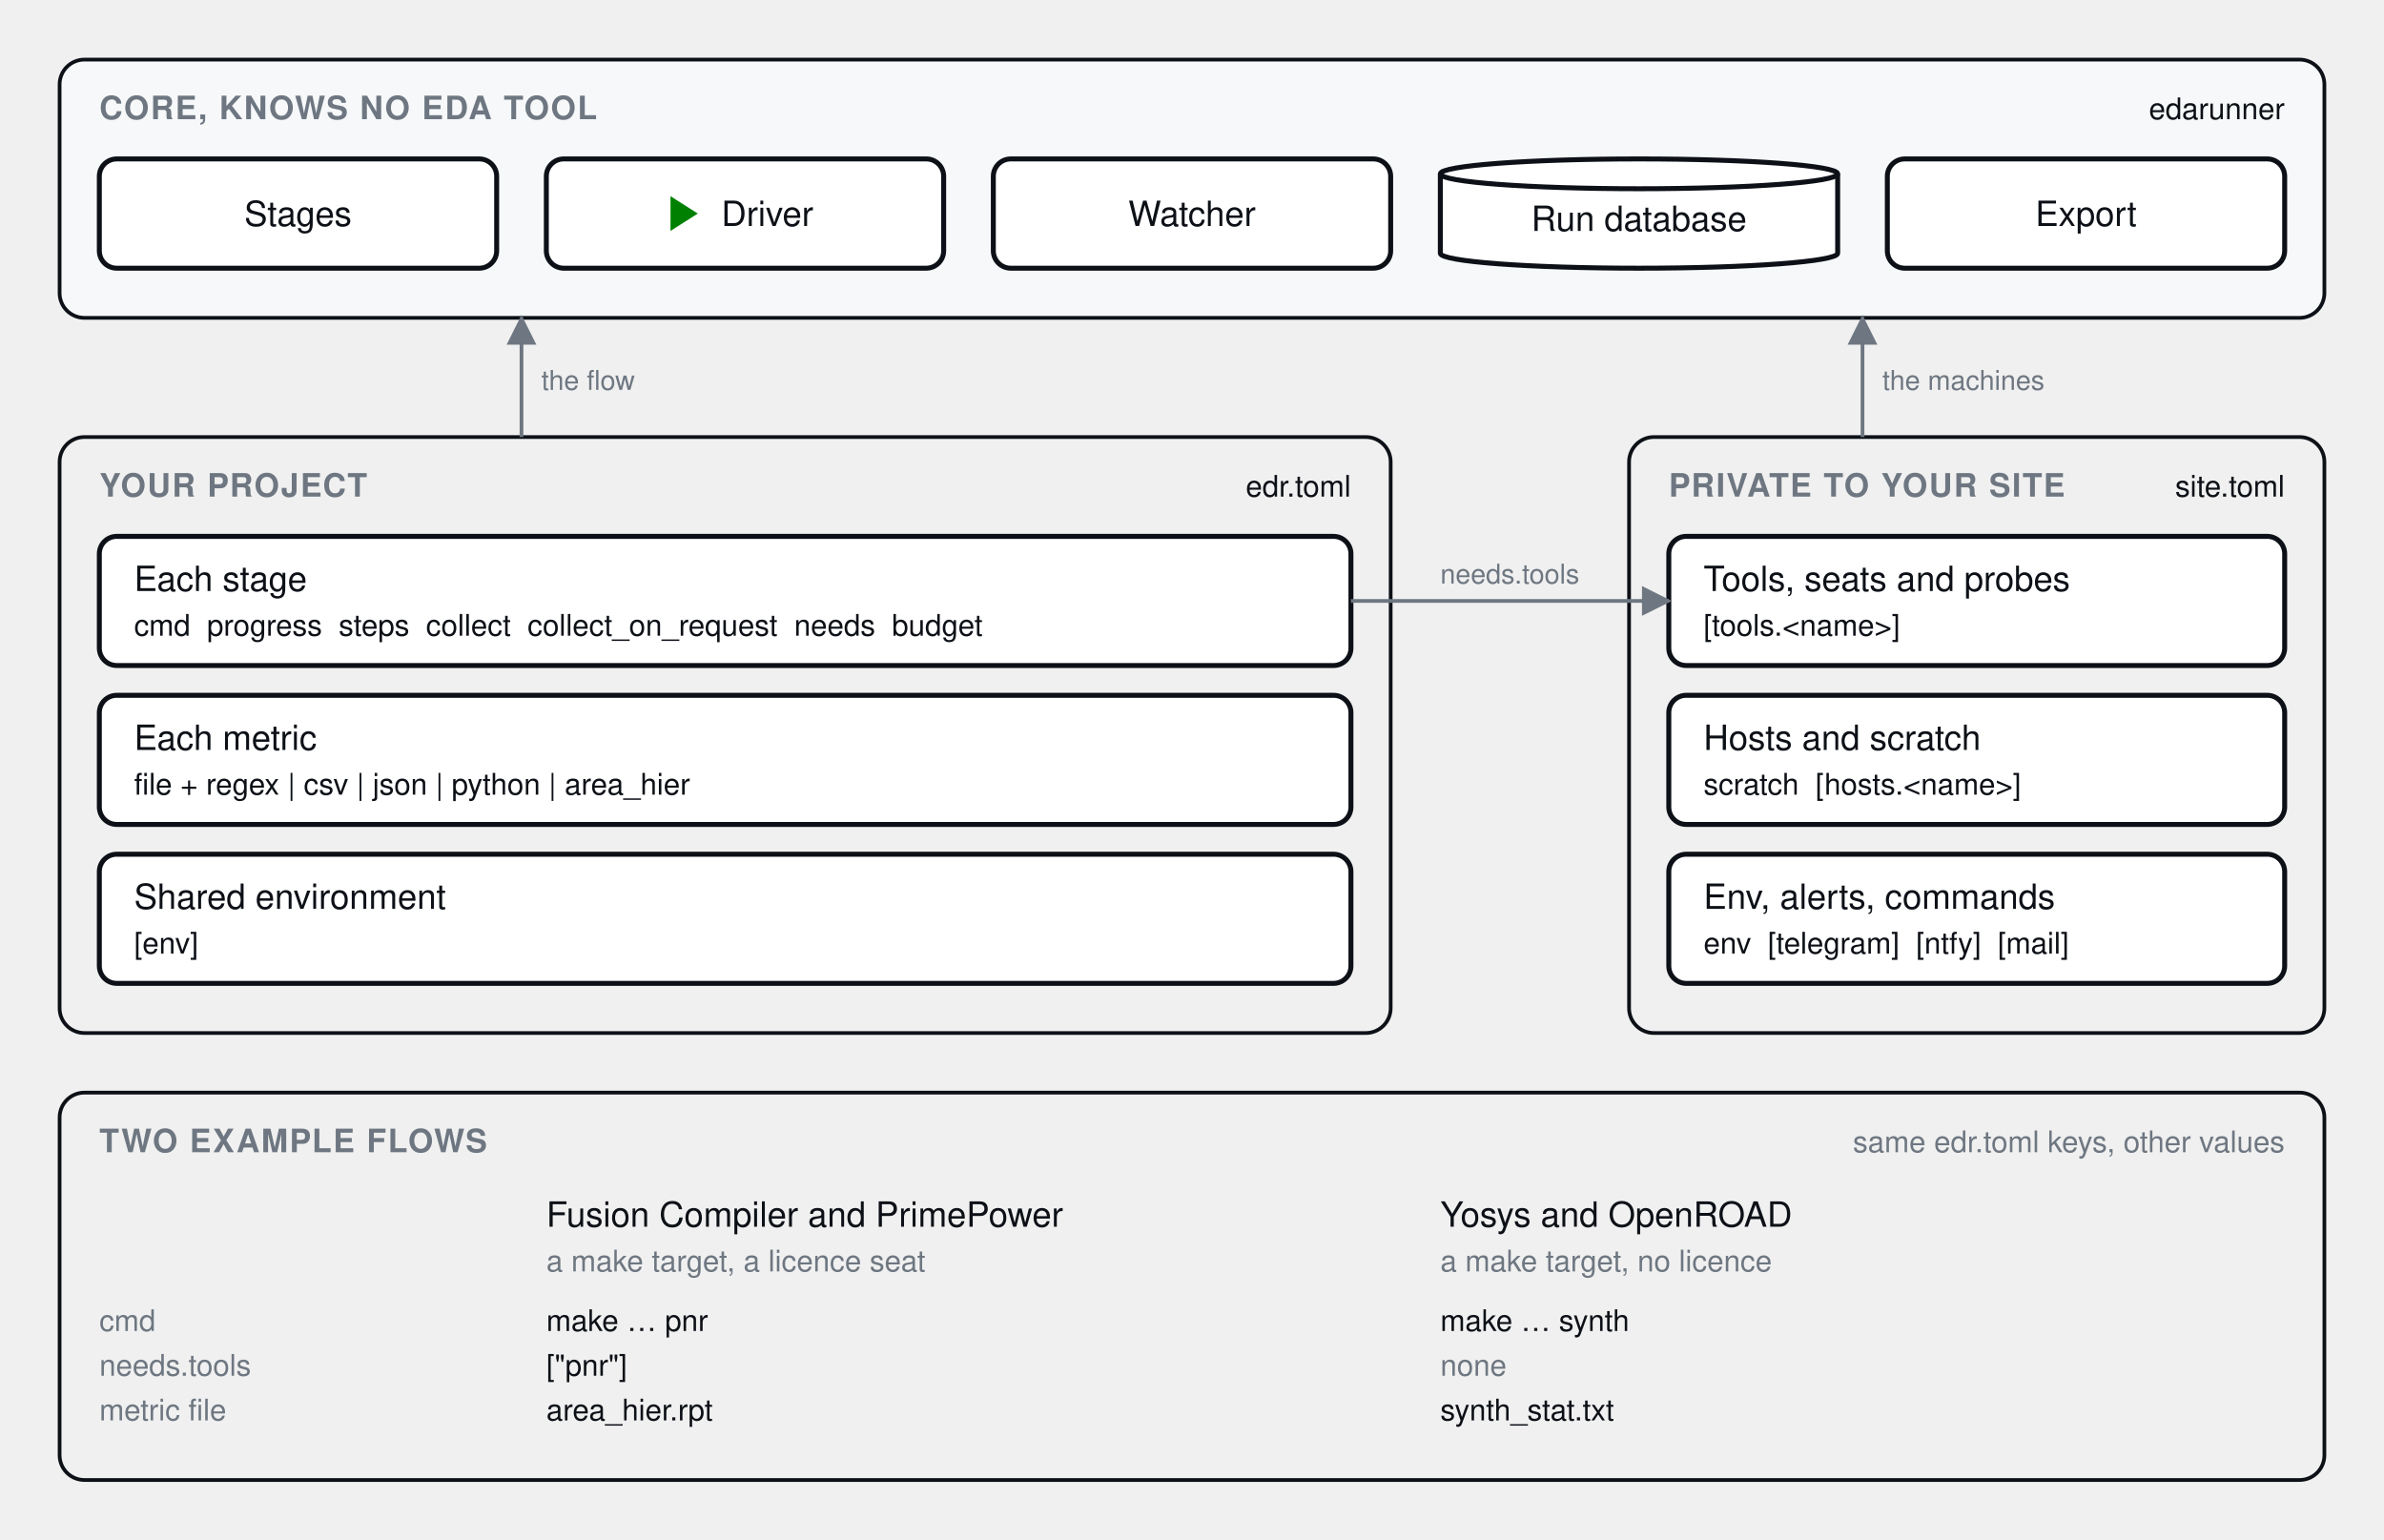
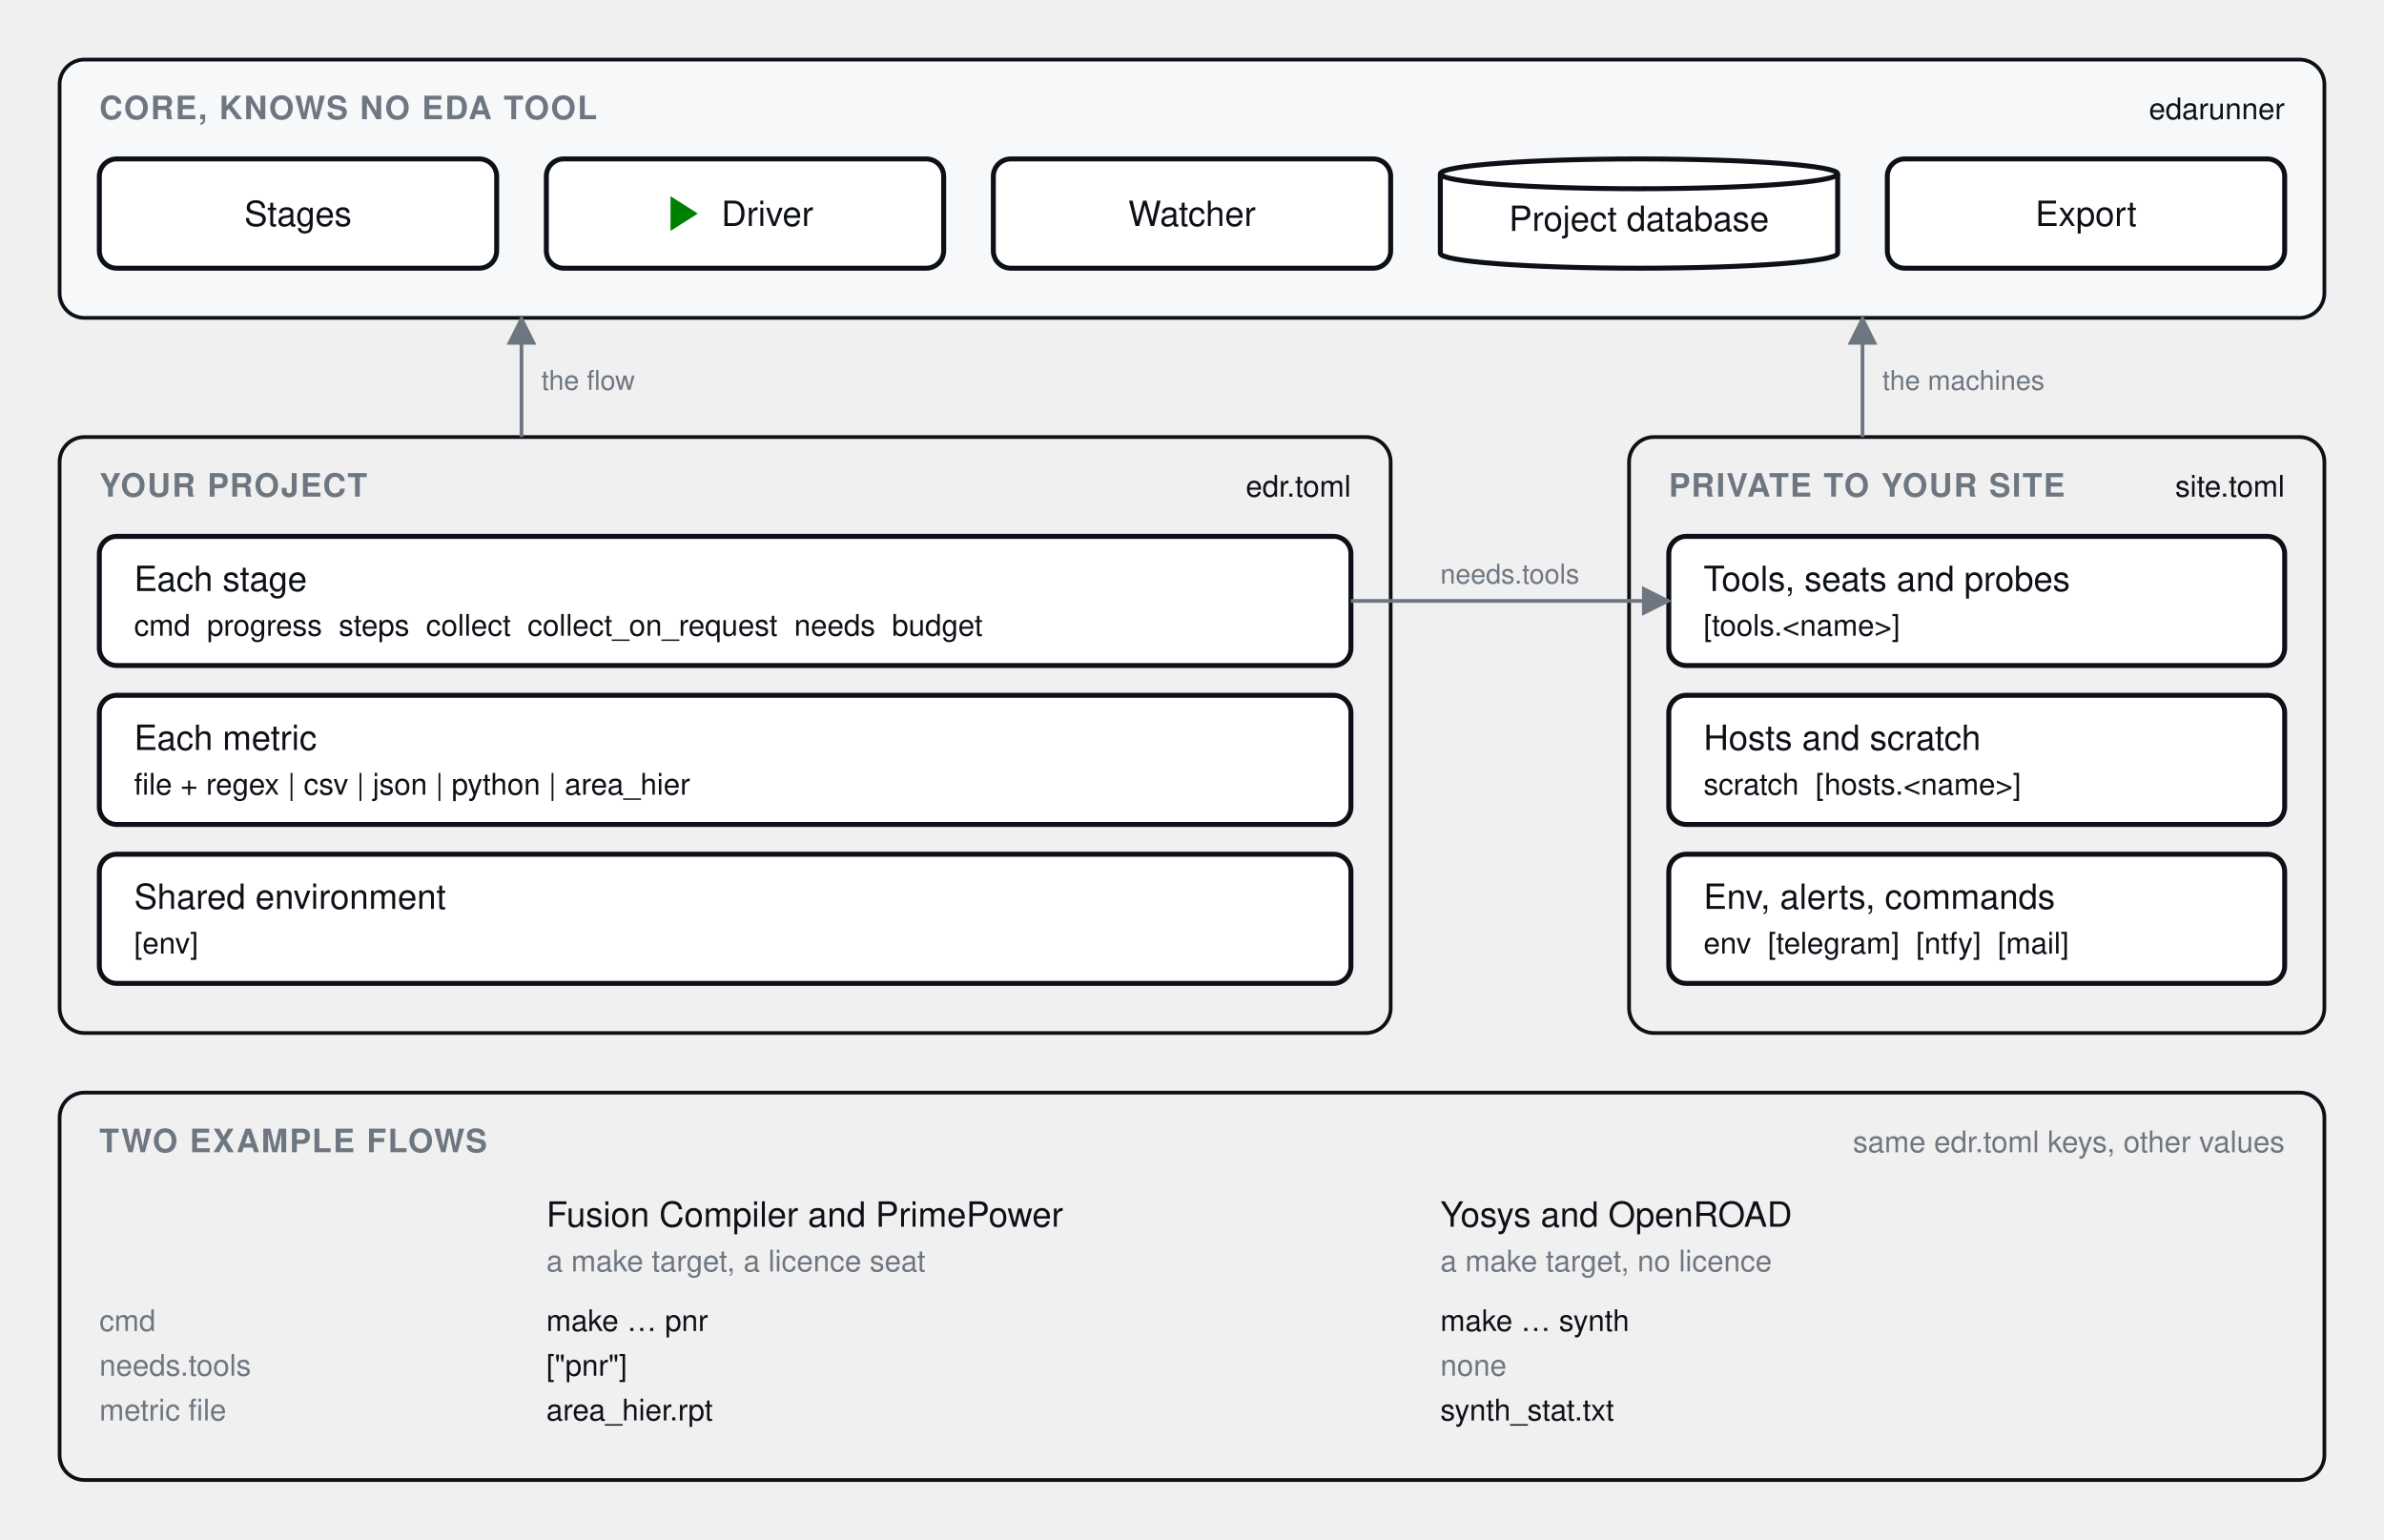
<svg xmlns="http://www.w3.org/2000/svg" width="960" height="620" viewBox="0 0 960 620" role="img" aria-label="How a flow plugs into edarunner: the core, the project edr.toml and the private site.toml">
  <style>
  .box { fill: #ffffff; stroke: #0d1117; stroke-width: 2; }
  .frame { fill: none; stroke: #0d1117; stroke-width: 1.5; }
  .frame-fill { fill: #f6f8fa; stroke: #0d1117; stroke-width: 1.5; }
  .run { fill: #008000; }
  .t { font-family: Helvetica, Arial, sans-serif; font-size: 14px; fill: #0d1117; }
  .s { font-family: Helvetica, Arial, sans-serif; font-size: 12px; fill: #6e7781; }
  .h { font-family: Helvetica, Arial, sans-serif; font-size: 13px; font-weight: 700; fill: #6e7781; letter-spacing: 0.6px; }
  .m { font-family: Helvetica, Arial, sans-serif; font-size: 12px; fill: #0d1117; }
  .m.key { fill: #6e7781; }
  .a { fill: none; stroke: #6e7781; stroke-width: 1.5; marker-end: url(#arrow); }
  .al { font-family: Helvetica, Arial, sans-serif; font-size: 11px; fill: #6e7781; }
  @media (prefers-color-scheme: dark) {
    .box { fill: #0d1117; }
    .frame-fill { fill: #161b22; }
    .t, .m { fill: #e6edf3; }
    .box, .frame, .frame-fill { stroke: #e6edf3; }
  }
</style>
  <defs>
    <marker id="arrow" viewBox="0 0 10 10" refX="9" refY="5" markerWidth="8" markerHeight="8" orient="auto-start-reverse">
      <path d="M0 0L10 5L0 10z" fill="#6e7781" />
    </marker>
  </defs>
  <rect class="frame-fill" x="24" y="24" width="912" height="104" rx="10" />
  <text class="h" x="40" y="48">CORE, KNOWS NO EDA TOOL</text>
  <text class="m" x="920" y="48" text-anchor="end">edarunner</text>
  <rect class="box" x="40" y="64" width="160" height="44" rx="7" />
  <text class="t" x="120" y="91" text-anchor="middle">Stages</text>
  <rect class="box" x="220" y="64" width="160" height="44" rx="7" />
  <text class="t" x="309" y="91" text-anchor="middle">Driver</text>
  <rect class="box" x="400" y="64" width="160" height="44" rx="7" />
  <text class="t" x="480" y="91" text-anchor="middle">Watcher</text>
  <path class="box" d="M580 70v32a80 6 0 0 0 160 0V70" />
  <ellipse class="box" cx="660" cy="70" rx="80" ry="6" />
-   <text class="t" x="660" y="93" text-anchor="middle">Run database</text>
+   <text class="t" x="660" y="93" text-anchor="middle">Project database</text>
  <rect class="box" x="760" y="64" width="160" height="44" rx="7" />
  <text class="t" x="840" y="91" text-anchor="middle">Export</text>
  <path class="run" d="M270 79v14l11-7z" />
  <rect class="frame" x="24" y="176" width="536" height="240" rx="10" />
  <text class="h" x="40" y="200">YOUR PROJECT</text>
  <text class="m" x="544" y="200" text-anchor="end">edr.toml</text>
  <rect class="box" x="40" y="216" width="504" height="52" rx="7" />
  <text class="t" x="54" y="238">Each stage</text>
  <text class="m" x="54" y="256" xml:space="preserve">cmd  progress  steps  collect  collect_on_request  needs  budget</text>
  <rect class="box" x="40" y="280" width="504" height="52" rx="7" />
  <text class="t" x="54" y="302">Each metric</text>
  <text class="m" x="54" y="320" xml:space="preserve">file + regex | csv | json | python | area_hier</text>
  <rect class="box" x="40" y="344" width="504" height="52" rx="7" />
  <text class="t" x="54" y="366">Shared environment</text>
  <text class="m" x="54" y="384">[env]</text>
  <rect class="frame" x="656" y="176" width="280" height="240" rx="10" />
  <text class="h" x="672" y="200">PRIVATE TO YOUR SITE</text>
  <text class="m" x="920" y="200" text-anchor="end">site.toml</text>
  <rect class="box" x="672" y="216" width="248" height="52" rx="7" />
  <text class="t" x="686" y="238">Tools, seats and probes</text>
  <text class="m" x="686" y="256">[tools.&lt;name&gt;]</text>
  <rect class="box" x="672" y="280" width="248" height="52" rx="7" />
  <text class="t" x="686" y="302">Hosts and scratch</text>
  <text class="m" x="686" y="320" xml:space="preserve">scratch  [hosts.&lt;name&gt;]</text>
  <rect class="box" x="672" y="344" width="248" height="52" rx="7" />
  <text class="t" x="686" y="366">Env, alerts, commands</text>
  <text class="m" x="686" y="384" xml:space="preserve">env  [telegram]  [ntfy]  [mail]</text>
  <path class="a" d="M210 176V128" />
  <text class="al" x="218" y="157">the flow</text>
  <path class="a" d="M750 176V128" />
  <text class="al" x="758" y="157">the machines</text>
  <path class="a" d="M544 242H672" />
  <text class="al" x="608" y="235" text-anchor="middle">needs.tools</text>
  <rect class="frame" x="24" y="440" width="912" height="156" rx="10" />
  <text class="h" x="40" y="464">TWO EXAMPLE FLOWS</text>
  <text class="s" x="920" y="464" text-anchor="end">same edr.toml keys, other values</text>
  <text class="t" x="220" y="494">Fusion Compiler and PrimePower</text>
  <text class="t" x="580" y="494">Yosys and OpenROAD</text>
  <text class="s" x="220" y="512">a make target, a licence seat</text>
  <text class="s" x="580" y="512">a make target, no licence</text>
  <text class="m key" x="40" y="536">cmd</text>
  <text class="m" x="220" y="536">make … pnr</text>
  <text class="m" x="580" y="536">make … synth</text>
  <text class="m key" x="40" y="554">needs.tools</text>
  <text class="m" x="220" y="554">["pnr"]</text>
  <text class="s" x="580" y="554">none</text>
  <text class="m key" x="40" y="572">metric file</text>
  <text class="m" x="220" y="572">area_hier.rpt</text>
  <text class="m" x="580" y="572">synth_stat.txt</text>
</svg>
